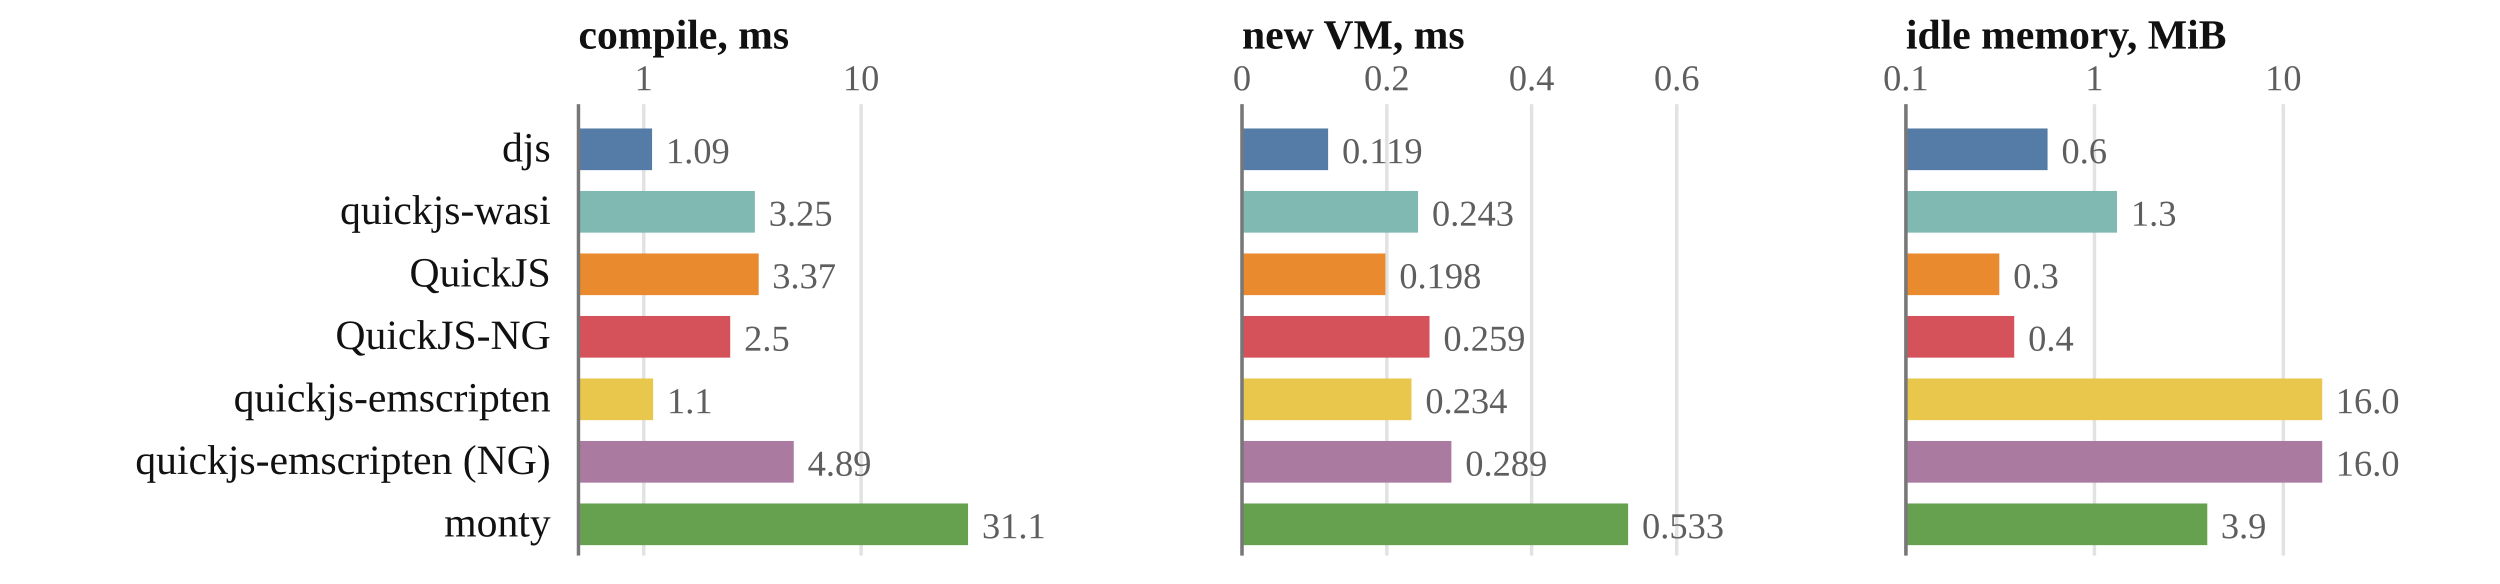
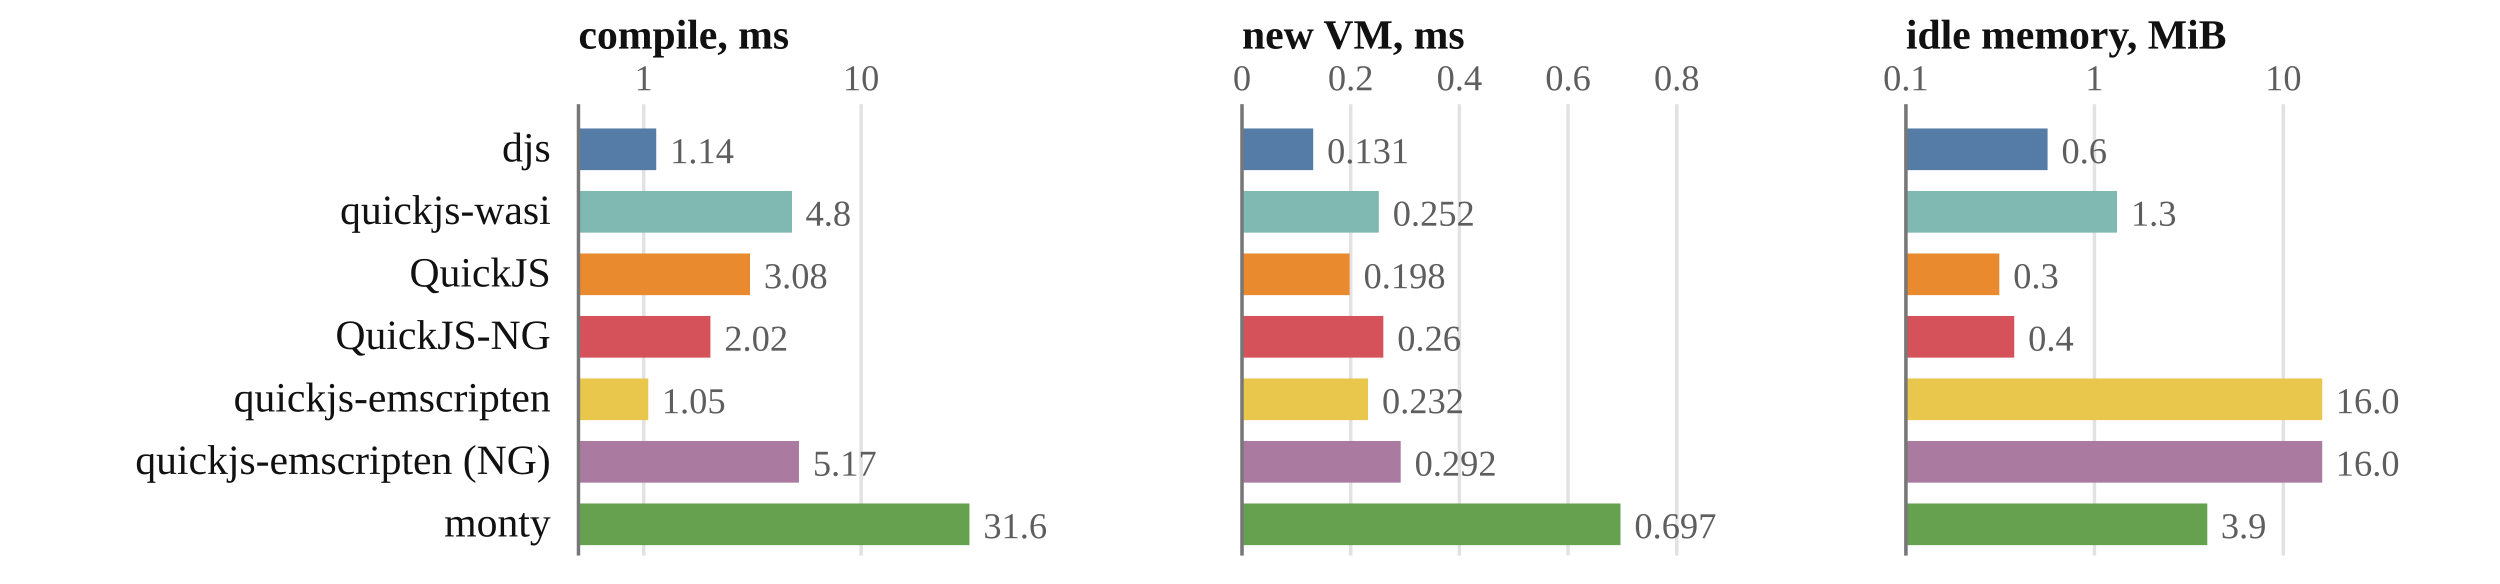
<svg xmlns="http://www.w3.org/2000/svg" class="dg-chart-engines-startup" viewBox="0 0 720 168" width="720" height="168" role="img" aria-labelledby="chart-engines-startup-t chart-engines-startup-d">
  <style>
  .dg-chart-engines-startup text { font-family: var(--semantic-font-family-ui, "Mallos Serif", Georgia, serif); font-size: 12px; fill: var(--semantic-color-text-primary, #111111); }
  .dg-chart-engines-startup .mono { font-family: var(--semantic-font-family-code, "Commit Mono", ui-monospace, Menlo, monospace); font-size: 11px; }
  .dg-chart-engines-startup .small { font-size: 10.5px; fill: var(--semantic-color-text-secondary, #5e5e5e); }
  .dg-chart-engines-startup .label { font-weight: 600; }
  .dg-chart-engines-startup .title { font-weight: 600; font-size: 13px; }
  .dg-chart-engines-startup .box, .dg-chart-engines-startup .host { fill: var(--semantic-color-background-surface, #f1f1f1); stroke: var(--semantic-color-border-primary, #777777); }
  .dg-chart-engines-startup .hdr, .dg-chart-engines-startup .engine { fill: var(--semantic-color-background-fill-secondary-information, #dbe4ea); stroke: var(--semantic-color-border-information, #3380a4); }
  .dg-chart-engines-startup .traced, .dg-chart-engines-startup .arena { fill: var(--semantic-color-background-fill-secondary-warning, #f3e0be); stroke: var(--semantic-color-border-warning, #996f00); }
  .dg-chart-engines-startup .tag { fill: var(--semantic-color-background-fill-secondary-positive, #dae6df); stroke: var(--semantic-color-border-positive, #378960); }
  .dg-chart-engines-startup .cell { fill: var(--semantic-color-background-canvas, #f8f8f8); stroke: var(--semantic-color-border-warning, #996f00); }
  .dg-chart-engines-startup .pad { fill: url(#chart-engines-startup-hatch); stroke: var(--semantic-color-border-secondary, #e2e2e2); }
  .dg-chart-engines-startup .tail { fill: var(--semantic-color-background-surface, #f1f1f1); stroke: var(--semantic-color-border-primary, #777777); stroke-dasharray: 4 3; }
  .dg-chart-engines-startup .zero { fill: var(--semantic-color-background-canvas, #f8f8f8); stroke: var(--semantic-color-border-primary, #777777); stroke-dasharray: 4 3; }
  .dg-chart-engines-startup .dead { fill: var(--semantic-color-background-surface, #f1f1f1); stroke: var(--semantic-color-border-secondary, #e2e2e2); stroke-dasharray: 3 2; }
  .dg-chart-engines-startup .opt { stroke-dasharray: 3 2; }
  .dg-chart-engines-startup .rule { stroke: var(--semantic-color-text-secondary, #5e5e5e); stroke-width: 1.2; }
  .dg-chart-engines-startup .dash { stroke: var(--semantic-color-text-secondary, #5e5e5e); stroke-width: 1.2; stroke-dasharray: 4 3; }
  .dg-chart-engines-startup .arrow { stroke: var(--semantic-color-text-secondary, #5e5e5e); fill: none; stroke-width: 1.3; marker-end: url(#chart-engines-startup-a); }
  .dg-chart-engines-startup .faint { stroke: var(--semantic-color-border-primary, #777777); fill: none; stroke-width: 1.1; stroke-dasharray: 4 3; marker-end: url(#chart-engines-startup-a); }
  .dg-chart-engines-startup .head { fill: var(--semantic-color-text-secondary, #5e5e5e); }
  .dg-chart-engines-startup .hatch { stroke: var(--semantic-color-border-secondary, #e2e2e2); }
  .dg-chart-engines-startup .grid { stroke: var(--semantic-color-border-secondary, #e2e2e2); stroke-width: 1; }
  .dg-chart-engines-startup .axis { stroke: var(--semantic-color-border-primary, #777777); stroke-width: 1; }
  .dg-chart-engines-startup .parity { stroke: var(--semantic-color-text-secondary, #5e5e5e); stroke-width: 1.2; stroke-dasharray: 4 3; }
  .dg-chart-engines-startup .faster { fill: var(--semantic-color-background-fill-primary-positive, #2e6c4c); }
  .dg-chart-engines-startup .slower { fill: var(--semantic-color-background-fill-primary-negative, #a42c2d); }
  .dg-chart-engines-startup .s0 { fill: var(--semantic-color-background-fill-data-viz-100, #557ca7); }
  .dg-chart-engines-startup .s1 { fill: var(--semantic-color-background-fill-data-viz-200, #e98a2e); }
  .dg-chart-engines-startup .s2 { fill: var(--semantic-color-background-fill-data-viz-300, #d5525a); }
  .dg-chart-engines-startup .s3 { fill: var(--semantic-color-background-fill-data-viz-400, #80b9b2); }
  .dg-chart-engines-startup .s4 { fill: var(--semantic-color-background-fill-data-viz-500, #66a14f); }
  .dg-chart-engines-startup .s5 { fill: var(--semantic-color-background-fill-data-viz-600, #e9c74c); }
  .dg-chart-engines-startup .s6 { fill: var(--semantic-color-background-fill-data-viz-700, #aa7aa0); }
  .dg-chart-engines-startup .s7 { fill: var(--semantic-color-background-fill-data-viz-800, #f79ba8); }
  .dg-chart-engines-startup .s8 { fill: var(--semantic-color-background-fill-data-viz-900, #98745e); }
  .dg-chart-engines-startup .s9 { fill: var(--semantic-color-background-fill-data-viz-1000, #b9b0ab); }
  @media (prefers-color-scheme: dark) {
    .dg-chart-engines-startup text { fill: var(--semantic-color-text-primary, #f6f6f6); }
    .dg-chart-engines-startup .small { fill: var(--semantic-color-text-secondary, #ababab); }
    .dg-chart-engines-startup .box, .dg-chart-engines-startup .host { fill: var(--semantic-color-background-surface, #2e2e2e); stroke: var(--semantic-color-border-primary, #919191); }
    .dg-chart-engines-startup .hdr, .dg-chart-engines-startup .engine { fill: var(--semantic-color-background-fill-secondary-information, #1e313b); stroke: var(--semantic-color-border-information, #4c9bc1); }
    .dg-chart-engines-startup .traced, .dg-chart-engines-startup .arena { fill: var(--semantic-color-background-fill-secondary-warning, #3b2b0c); stroke: var(--semantic-color-border-warning, #b8880c); }
    .dg-chart-engines-startup .tag { fill: var(--semantic-color-background-fill-secondary-positive, #1f3328); stroke: var(--semantic-color-border-positive, #4da578); }
    .dg-chart-engines-startup .cell { fill: var(--semantic-color-background-canvas, #161616); stroke: var(--semantic-color-border-warning, #b8880c); }
    .dg-chart-engines-startup .pad { stroke: var(--semantic-color-border-secondary, #464646); }
    .dg-chart-engines-startup .tail { fill: var(--semantic-color-background-surface, #2e2e2e); stroke: var(--semantic-color-border-primary, #919191); }
    .dg-chart-engines-startup .zero { fill: var(--semantic-color-background-canvas, #161616); stroke: var(--semantic-color-border-primary, #919191); }
    .dg-chart-engines-startup .dead { fill: var(--semantic-color-background-surface, #2e2e2e); stroke: var(--semantic-color-border-secondary, #464646); }
    .dg-chart-engines-startup .rule { stroke: var(--semantic-color-text-secondary, #ababab); }
    .dg-chart-engines-startup .dash { stroke: var(--semantic-color-text-secondary, #ababab); }
    .dg-chart-engines-startup .arrow { stroke: var(--semantic-color-text-secondary, #ababab); }
    .dg-chart-engines-startup .faint { stroke: var(--semantic-color-border-primary, #919191); }
    .dg-chart-engines-startup .head { fill: var(--semantic-color-text-secondary, #ababab); }
    .dg-chart-engines-startup .hatch { stroke: var(--semantic-color-border-secondary, #464646); }
    .dg-chart-engines-startup .grid { stroke: var(--semantic-color-border-secondary, #464646); }
    .dg-chart-engines-startup .axis { stroke: var(--semantic-color-border-primary, #919191); }
    .dg-chart-engines-startup .parity { stroke: var(--semantic-color-text-secondary, #ababab); }
    .dg-chart-engines-startup .faster { fill: var(--semantic-color-background-fill-primary-positive, #4da578); }
    .dg-chart-engines-startup .slower { fill: var(--semantic-color-background-fill-primary-negative, #ea5a56); }
    .dg-chart-engines-startup .s0 { fill: var(--semantic-color-background-fill-data-viz-100, #557ca7); }
    .dg-chart-engines-startup .s1 { fill: var(--semantic-color-background-fill-data-viz-200, #e98a2e); }
    .dg-chart-engines-startup .s2 { fill: var(--semantic-color-background-fill-data-viz-300, #d5525a); }
    .dg-chart-engines-startup .s3 { fill: var(--semantic-color-background-fill-data-viz-400, #80b9b2); }
    .dg-chart-engines-startup .s4 { fill: var(--semantic-color-background-fill-data-viz-500, #66a14f); }
    .dg-chart-engines-startup .s5 { fill: var(--semantic-color-background-fill-data-viz-600, #e9c74c); }
    .dg-chart-engines-startup .s6 { fill: var(--semantic-color-background-fill-data-viz-700, #aa7aa0); }
    .dg-chart-engines-startup .s7 { fill: var(--semantic-color-background-fill-data-viz-800, #f79ba8); }
    .dg-chart-engines-startup .s8 { fill: var(--semantic-color-background-fill-data-viz-900, #98745e); }
    .dg-chart-engines-startup .s9 { fill: var(--semantic-color-background-fill-data-viz-1000, #b9b0ab); }
  }
</style>
  <defs>
    <pattern id="chart-engines-startup-hatch" width="6" height="6" patternUnits="userSpaceOnUse" patternTransform="rotate(45)">
      <line x1="0" y1="0" x2="0" y2="6" class="hatch" />
    </pattern>
    <marker id="chart-engines-startup-a" viewBox="0 0 10 10" refX="9" refY="5" markerWidth="7" markerHeight="7" orient="auto-start-reverse">
      <path class="head" d="M0 0 L10 5 L0 10 z" />
    </marker>
  </defs>
  <text class="" x="158.6" y="46.5" text-anchor="end">djs</text>
  <text class="" x="158.6" y="64.5" text-anchor="end">quickjs-wasi</text>
  <text class="" x="158.6" y="82.5" text-anchor="end">QuickJS</text>
  <text class="" x="158.6" y="100.5" text-anchor="end">QuickJS-NG</text>
  <text class="" x="158.6" y="118.5" text-anchor="end">quickjs-emscripten</text>
  <text class="" x="158.6" y="136.5" text-anchor="end">quickjs-emscripten (NG)</text>
  <text class="" x="158.6" y="154.5" text-anchor="end">monty</text>
  <text class="label" x="166.6" y="14.0" text-anchor="start">compile, ms</text>
  <line class="grid" x1="185.4" y1="30.0" x2="185.4" y2="160.0" />
  <text class="small" x="185.4" y="26.0" text-anchor="middle">1</text>
  <line class="grid" x1="248.0" y1="30.0" x2="248.0" y2="160.0" />
  <text class="small" x="248.0" y="26.0" text-anchor="middle">10</text>
-   <rect class="s0" x="166.6" y="37.0" width="21.2" height="12.0" />
-   <text class="small" x="191.8" y="47.0" text-anchor="start">1.09</text>
-   <rect class="s3" x="166.6" y="55.0" width="50.8" height="12.0" />
-   <text class="small" x="221.4" y="65.0" text-anchor="start">3.25</text>
-   <rect class="s1" x="166.6" y="73.0" width="51.9" height="12.0" />
-   <text class="small" x="222.4" y="83.0" text-anchor="start">3.37</text>
-   <rect class="s2" x="166.6" y="91.0" width="43.7" height="12.0" />
-   <text class="small" x="214.3" y="101.0" text-anchor="start">2.5</text>
-   <rect class="s5" x="166.6" y="109.0" width="21.5" height="12.0" />
-   <text class="small" x="192.1" y="119.0" text-anchor="start">1.1</text>
-   <rect class="s6" x="166.6" y="127.0" width="62.0" height="12.0" />
-   <text class="small" x="232.6" y="137.0" text-anchor="start">4.89</text>
-   <rect class="s4" x="166.6" y="145.0" width="112.2" height="12.0" />
-   <text class="small" x="282.8" y="155.0" text-anchor="start">31.1</text>
+   <rect class="s0" x="166.6" y="37.0" width="22.4" height="12.0" />
+   <text class="small" x="193.0" y="47.0" text-anchor="start">1.14</text>
+   <rect class="s3" x="166.6" y="55.0" width="61.5" height="12.0" />
+   <text class="small" x="232.0" y="65.0" text-anchor="start">4.8</text>
+   <rect class="s1" x="166.6" y="73.0" width="49.4" height="12.0" />
+   <text class="small" x="220.0" y="83.0" text-anchor="start">3.08</text>
+   <rect class="s2" x="166.6" y="91.0" width="38.0" height="12.0" />
+   <text class="small" x="208.6" y="101.0" text-anchor="start">2.02</text>
+   <rect class="s5" x="166.6" y="109.0" width="20.1" height="12.0" />
+   <text class="small" x="190.6" y="119.0" text-anchor="start">1.05</text>
+   <rect class="s6" x="166.6" y="127.0" width="63.5" height="12.0" />
+   <text class="small" x="234.1" y="137.0" text-anchor="start">5.17</text>
+   <rect class="s4" x="166.6" y="145.0" width="112.6" height="12.0" />
+   <text class="small" x="283.2" y="155.0" text-anchor="start">31.6</text>
  <line class="axis" x1="166.6" y1="30.0" x2="166.6" y2="160.0" />
  <text class="label" x="357.7" y="14.0" text-anchor="start">new VM, ms</text>
  <line class="grid" x1="357.7" y1="30.0" x2="357.7" y2="160.0" />
  <text class="small" x="357.7" y="26.0" text-anchor="middle">0</text>
-   <line class="grid" x1="399.4" y1="30.0" x2="399.4" y2="160.0" />
-   <text class="small" x="399.4" y="26.0" text-anchor="middle">0.2</text>
-   <line class="grid" x1="441.1" y1="30.0" x2="441.1" y2="160.0" />
-   <text class="small" x="441.1" y="26.0" text-anchor="middle">0.4</text>
+   <line class="grid" x1="389.0" y1="30.0" x2="389.0" y2="160.0" />
+   <text class="small" x="389.0" y="26.0" text-anchor="middle">0.2</text>
+   <line class="grid" x1="420.3" y1="30.0" x2="420.3" y2="160.0" />
+   <text class="small" x="420.3" y="26.0" text-anchor="middle">0.4</text>
+   <line class="grid" x1="451.6" y1="30.0" x2="451.6" y2="160.0" />
+   <text class="small" x="451.6" y="26.0" text-anchor="middle">0.6</text>
  <line class="grid" x1="482.9" y1="30.0" x2="482.9" y2="160.0" />
-   <text class="small" x="482.9" y="26.0" text-anchor="middle">0.6</text>
-   <rect class="s0" x="357.7" y="37.0" width="24.8" height="12.0" />
-   <text class="small" x="386.5" y="47.0" text-anchor="start">0.119</text>
-   <rect class="s3" x="357.7" y="55.0" width="50.7" height="12.0" />
-   <text class="small" x="412.4" y="65.0" text-anchor="start">0.243</text>
-   <rect class="s1" x="357.7" y="73.0" width="41.3" height="12.0" />
-   <text class="small" x="403.0" y="83.0" text-anchor="start">0.198</text>
-   <rect class="s2" x="357.7" y="91.0" width="54.0" height="12.0" />
-   <text class="small" x="415.7" y="101.0" text-anchor="start">0.259</text>
-   <rect class="s5" x="357.7" y="109.0" width="48.8" height="12.0" />
-   <text class="small" x="410.5" y="119.0" text-anchor="start">0.234</text>
-   <rect class="s6" x="357.7" y="127.0" width="60.3" height="12.0" />
-   <text class="small" x="422.0" y="137.0" text-anchor="start">0.289</text>
-   <rect class="s4" x="357.7" y="145.0" width="111.2" height="12.0" />
-   <text class="small" x="472.9" y="155.0" text-anchor="start">0.533</text>
+   <text class="small" x="482.9" y="26.0" text-anchor="middle">0.8</text>
+   <rect class="s0" x="357.7" y="37.0" width="20.5" height="12.0" />
+   <text class="small" x="382.2" y="47.0" text-anchor="start">0.131</text>
+   <rect class="s3" x="357.7" y="55.0" width="39.4" height="12.0" />
+   <text class="small" x="401.1" y="65.0" text-anchor="start">0.252</text>
+   <rect class="s1" x="357.7" y="73.0" width="31.0" height="12.0" />
+   <text class="small" x="392.7" y="83.0" text-anchor="start">0.198</text>
+   <rect class="s2" x="357.7" y="91.0" width="40.7" height="12.0" />
+   <text class="small" x="402.4" y="101.0" text-anchor="start">0.26</text>
+   <rect class="s5" x="357.7" y="109.0" width="36.3" height="12.0" />
+   <text class="small" x="398.0" y="119.0" text-anchor="start">0.232</text>
+   <rect class="s6" x="357.7" y="127.0" width="45.7" height="12.0" />
+   <text class="small" x="407.4" y="137.0" text-anchor="start">0.292</text>
+   <rect class="s4" x="357.7" y="145.0" width="109.0" height="12.0" />
+   <text class="small" x="470.7" y="155.0" text-anchor="start">0.697</text>
  <line class="axis" x1="357.7" y1="30.0" x2="357.7" y2="160.0" />
  <text class="label" x="548.9" y="14.0" text-anchor="start">idle memory, MiB</text>
  <line class="grid" x1="548.9" y1="30.0" x2="548.9" y2="160.0" />
  <text class="small" x="548.9" y="26.0" text-anchor="middle">0.1</text>
  <line class="grid" x1="603.2" y1="30.0" x2="603.2" y2="160.0" />
  <text class="small" x="603.2" y="26.0" text-anchor="middle">1</text>
  <line class="grid" x1="657.6" y1="30.0" x2="657.6" y2="160.0" />
  <text class="small" x="657.6" y="26.0" text-anchor="middle">10</text>
  <rect class="s0" x="548.9" y="37.0" width="40.8" height="12.0" />
  <text class="small" x="593.7" y="47.0" text-anchor="start">0.6</text>
  <rect class="s3" x="548.9" y="55.0" width="60.8" height="12.0" />
  <text class="small" x="613.7" y="65.0" text-anchor="start">1.3</text>
  <rect class="s1" x="548.9" y="73.0" width="26.9" height="12.0" />
  <text class="small" x="579.8" y="83.0" text-anchor="start">0.3</text>
  <rect class="s2" x="548.9" y="91.0" width="31.2" height="12.0" />
  <text class="small" x="584.1" y="101.0" text-anchor="start">0.4</text>
  <rect class="s5" x="548.9" y="109.0" width="119.9" height="12.0" />
  <text class="small" x="672.7" y="119.0" text-anchor="start">16.0</text>
  <rect class="s6" x="548.9" y="127.0" width="119.9" height="12.0" />
  <text class="small" x="672.7" y="137.0" text-anchor="start">16.0</text>
  <rect class="s4" x="548.9" y="145.0" width="86.8" height="12.0" />
  <text class="small" x="639.6" y="155.0" text-anchor="start">3.9</text>
  <line class="axis" x1="548.9" y1="30.0" x2="548.9" y2="160.0" />
</svg>
